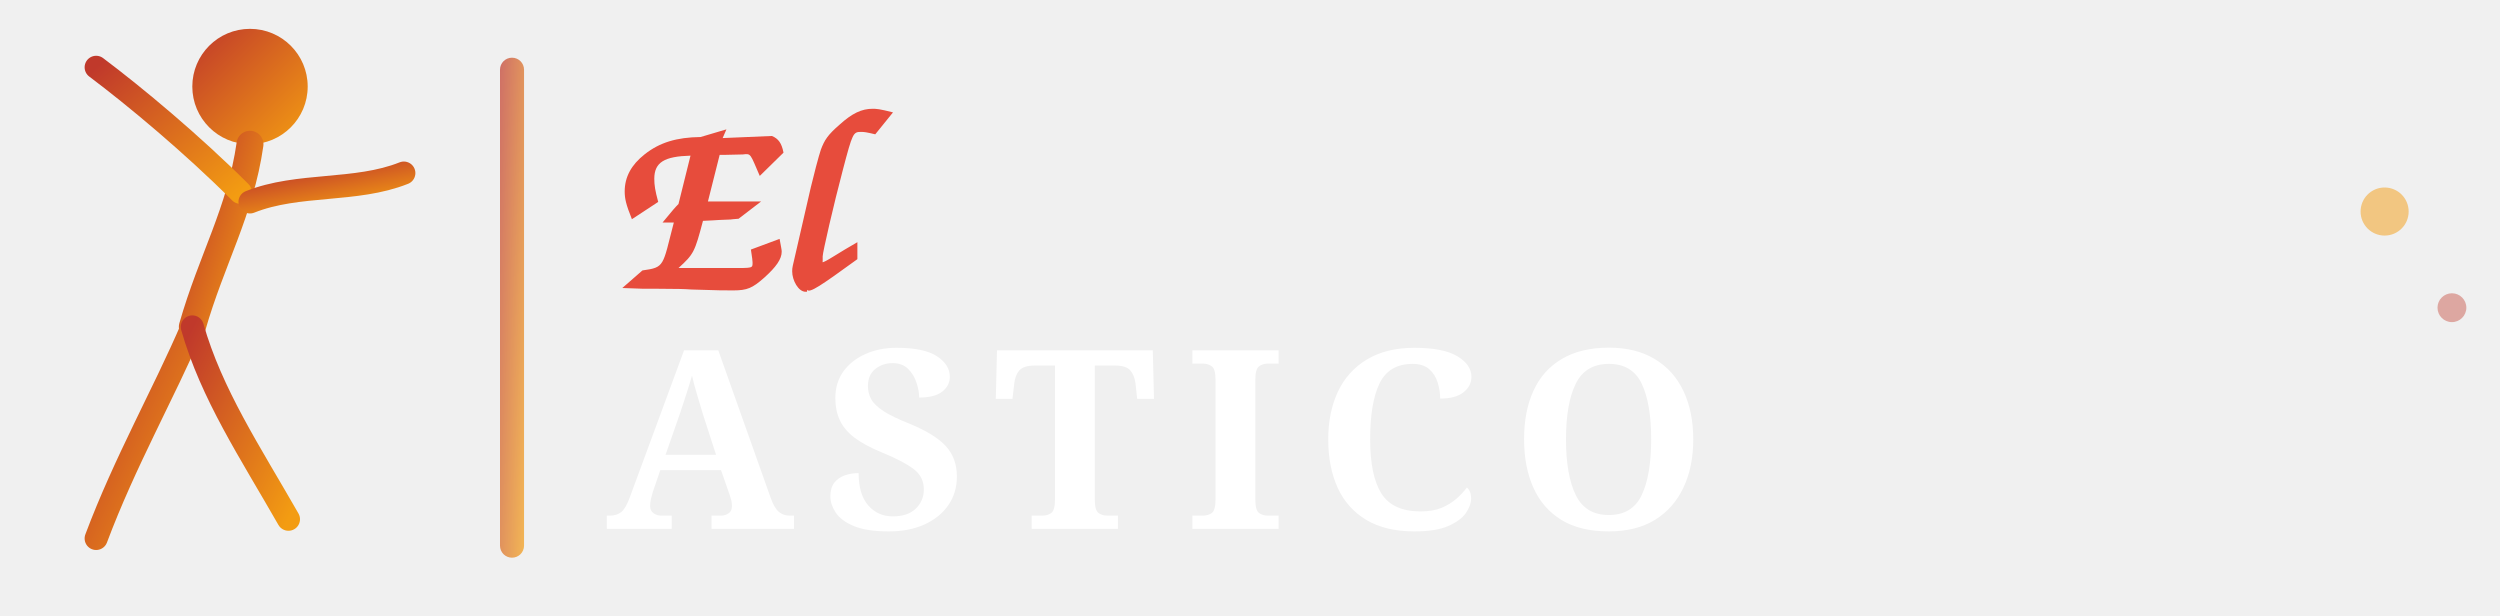
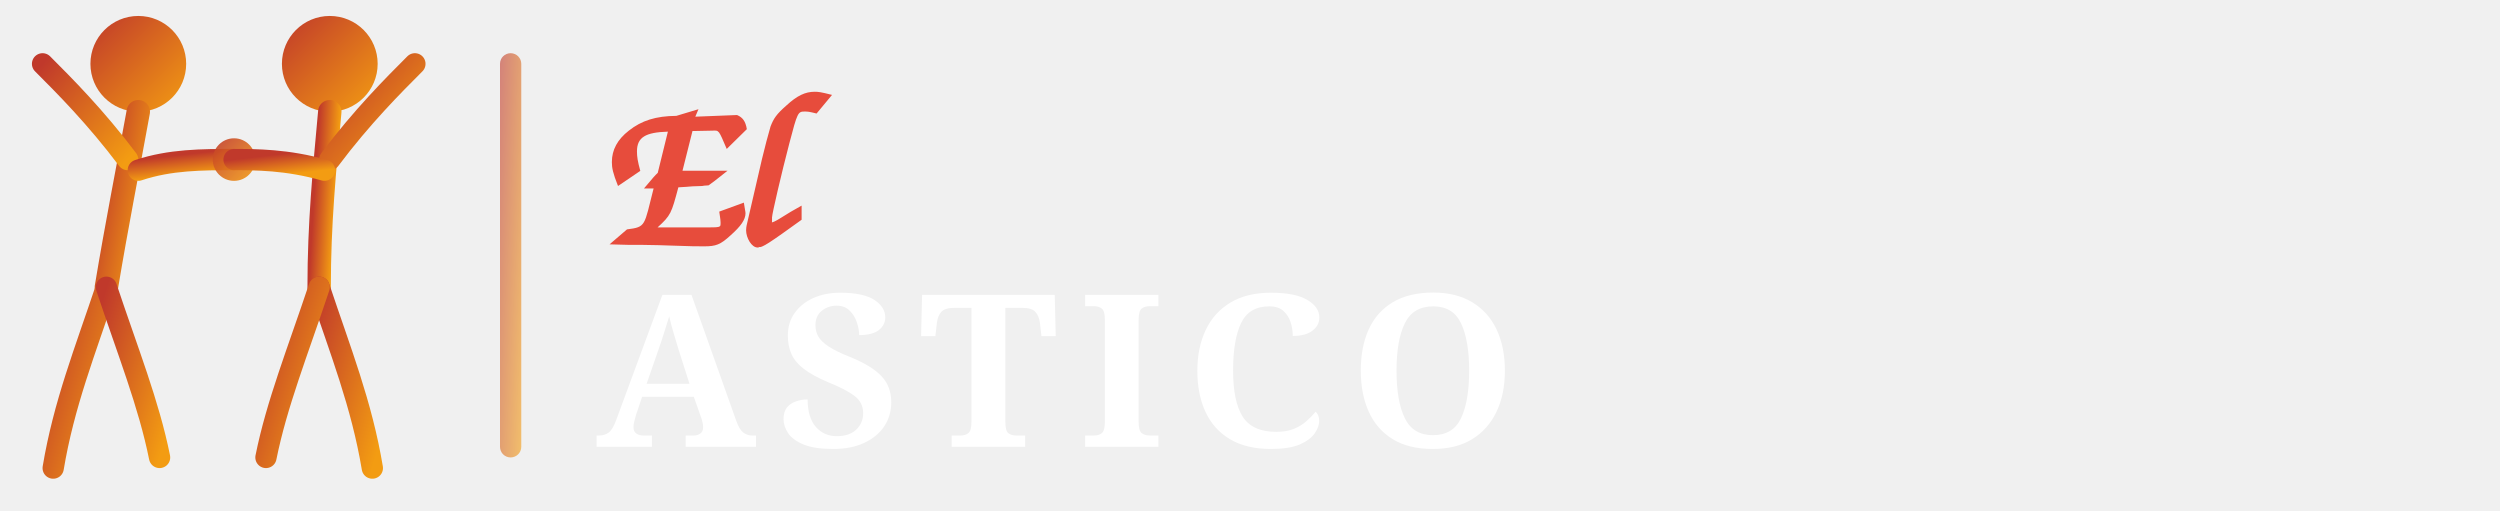
- <svg xmlns="http://www.w3.org/2000/svg" viewBox="0 0 260 64" width="260" height="64">
+ <svg xmlns="http://www.w3.org/2000/svg" viewBox="0 0 235 48" width="470" height="96">
  <defs>
-     <linearGradient id="grad" x1="0%" y1="0%" x2="100%" y2="100%">
+     <linearGradient id="grad" x1="0" y1="0" x2="1" y2="1">
      <stop offset="0%" stop-color="#C0392B" />
      <stop offset="100%" stop-color="#F39C12" />
    </linearGradient>
-     <linearGradient id="gradH" x1="0%" y1="0%" x2="100%" y2="0%">
+     <linearGradient id="gradH" x1="0" y1="0" x2="1" y2="0">
      <stop offset="0%" stop-color="#C0392B" />
      <stop offset="100%" stop-color="#F39C12" />
    </linearGradient>
  </defs>
-   <circle cx="26" cy="9" r="6" fill="url(#grad)" />
-   <path d="M26 15 C25 22 22 27 20 34" stroke="url(#grad)" stroke-width="2.8" fill="none" stroke-linecap="round" />
-   <path d="M25 20 C20 15 14 10 10 7" stroke="url(#grad)" stroke-width="2.4" fill="none" stroke-linecap="round" />
-   <path d="M26 21 C31 19 37 20 42 18" stroke="url(#grad)" stroke-width="2.4" fill="none" stroke-linecap="round" />
-   <path d="M20 34 C17 41 13 48 10 56" stroke="url(#grad)" stroke-width="2.4" fill="none" stroke-linecap="round" />
-   <path d="M20 34 C22 41 26 47 30 54" stroke="url(#grad)" stroke-width="2.4" fill="none" stroke-linecap="round" />
-   <rect x="52" y="6" width="2.5" height="52" rx="1.25" fill="url(#grad)" opacity="0.7" />
-   <text x="63" y="30" font-family="'Dancing Script', 'Georgia', cursive" font-size="26" font-weight="700" fill="#E74C3C" letter-spacing="1">El</text>
-   <text x="63" y="55" font-family="'Playfair Display', 'Georgia', serif" font-size="26" font-weight="900" fill="#FFFFFF" letter-spacing="3">ASTICO</text>
-   <line x1="63" y1="34" x2="92" y2="34" stroke="url(#gradH)" stroke-width="1.5" stroke-linecap="round" opacity="0.6" />
-   <circle cx="248" cy="22" r="2.5" fill="#F39C12" opacity="0.5" />
-   <circle cx="255" cy="32" r="1.5" fill="#C0392B" opacity="0.4" />
+   <circle cx="13" cy="6" r="4.5" fill="url(#grad)" />
+   <path d="M13 10.5 C12 16 11 21 10 27" stroke="url(#grad)" stroke-width="2.2" fill="none" stroke-linecap="round" />
+   <path d="M12 15 C9 11 6 8 4 6" stroke="url(#grad)" stroke-width="2" fill="none" stroke-linecap="round" />
+   <path d="M13 16 C16 15 19 15 22 15" stroke="url(#grad)" stroke-width="2" fill="none" stroke-linecap="round" />
+   <path d="M10 27 C8 33 6 38 5 44" stroke="url(#grad)" stroke-width="2" fill="none" stroke-linecap="round" />
+   <path d="M10 27 C12 33 14 38 15 43" stroke="url(#grad)" stroke-width="2" fill="none" stroke-linecap="round" />
+   <circle cx="22" cy="15" r="2" fill="url(#grad)" opacity="0.9" />
+   <circle cx="31" cy="6" r="4.5" fill="url(#grad)" />
+   <path d="M31 10.5 C30.5 16 30 21 30 27" stroke="url(#grad)" stroke-width="2.2" fill="none" stroke-linecap="round" />
+   <path d="M31 15 C34 11 37 8 39 6" stroke="url(#grad)" stroke-width="2" fill="none" stroke-linecap="round" />
+   <path d="M30.5 16 C27 15 24 15 22 15" stroke="url(#grad)" stroke-width="2" fill="none" stroke-linecap="round" />
+   <path d="M30 27 C32 33 34 38 35 44" stroke="url(#grad)" stroke-width="2" fill="none" stroke-linecap="round" />
+   <path d="M30 27 C28 33 26 38 25 43" stroke="url(#grad)" stroke-width="2" fill="none" stroke-linecap="round" />
+   <rect x="47" y="5" width="2" height="38" rx="1" fill="url(#grad)" opacity="0.6" />
+   <text x="56" y="23" font-family="Dancing Script, cursive" font-size="20" font-weight="700" fill="#E74C3C">El</text>
+   <line x1="56" y1="26" x2="78" y2="26" stroke="url(#gradH)" stroke-width="1.2" opacity="0.6" />
+   <text x="56" y="42" font-family="Playfair Display, serif" font-size="20" font-weight="900" fill="white" letter-spacing="2">ASTICO</text>
</svg>
